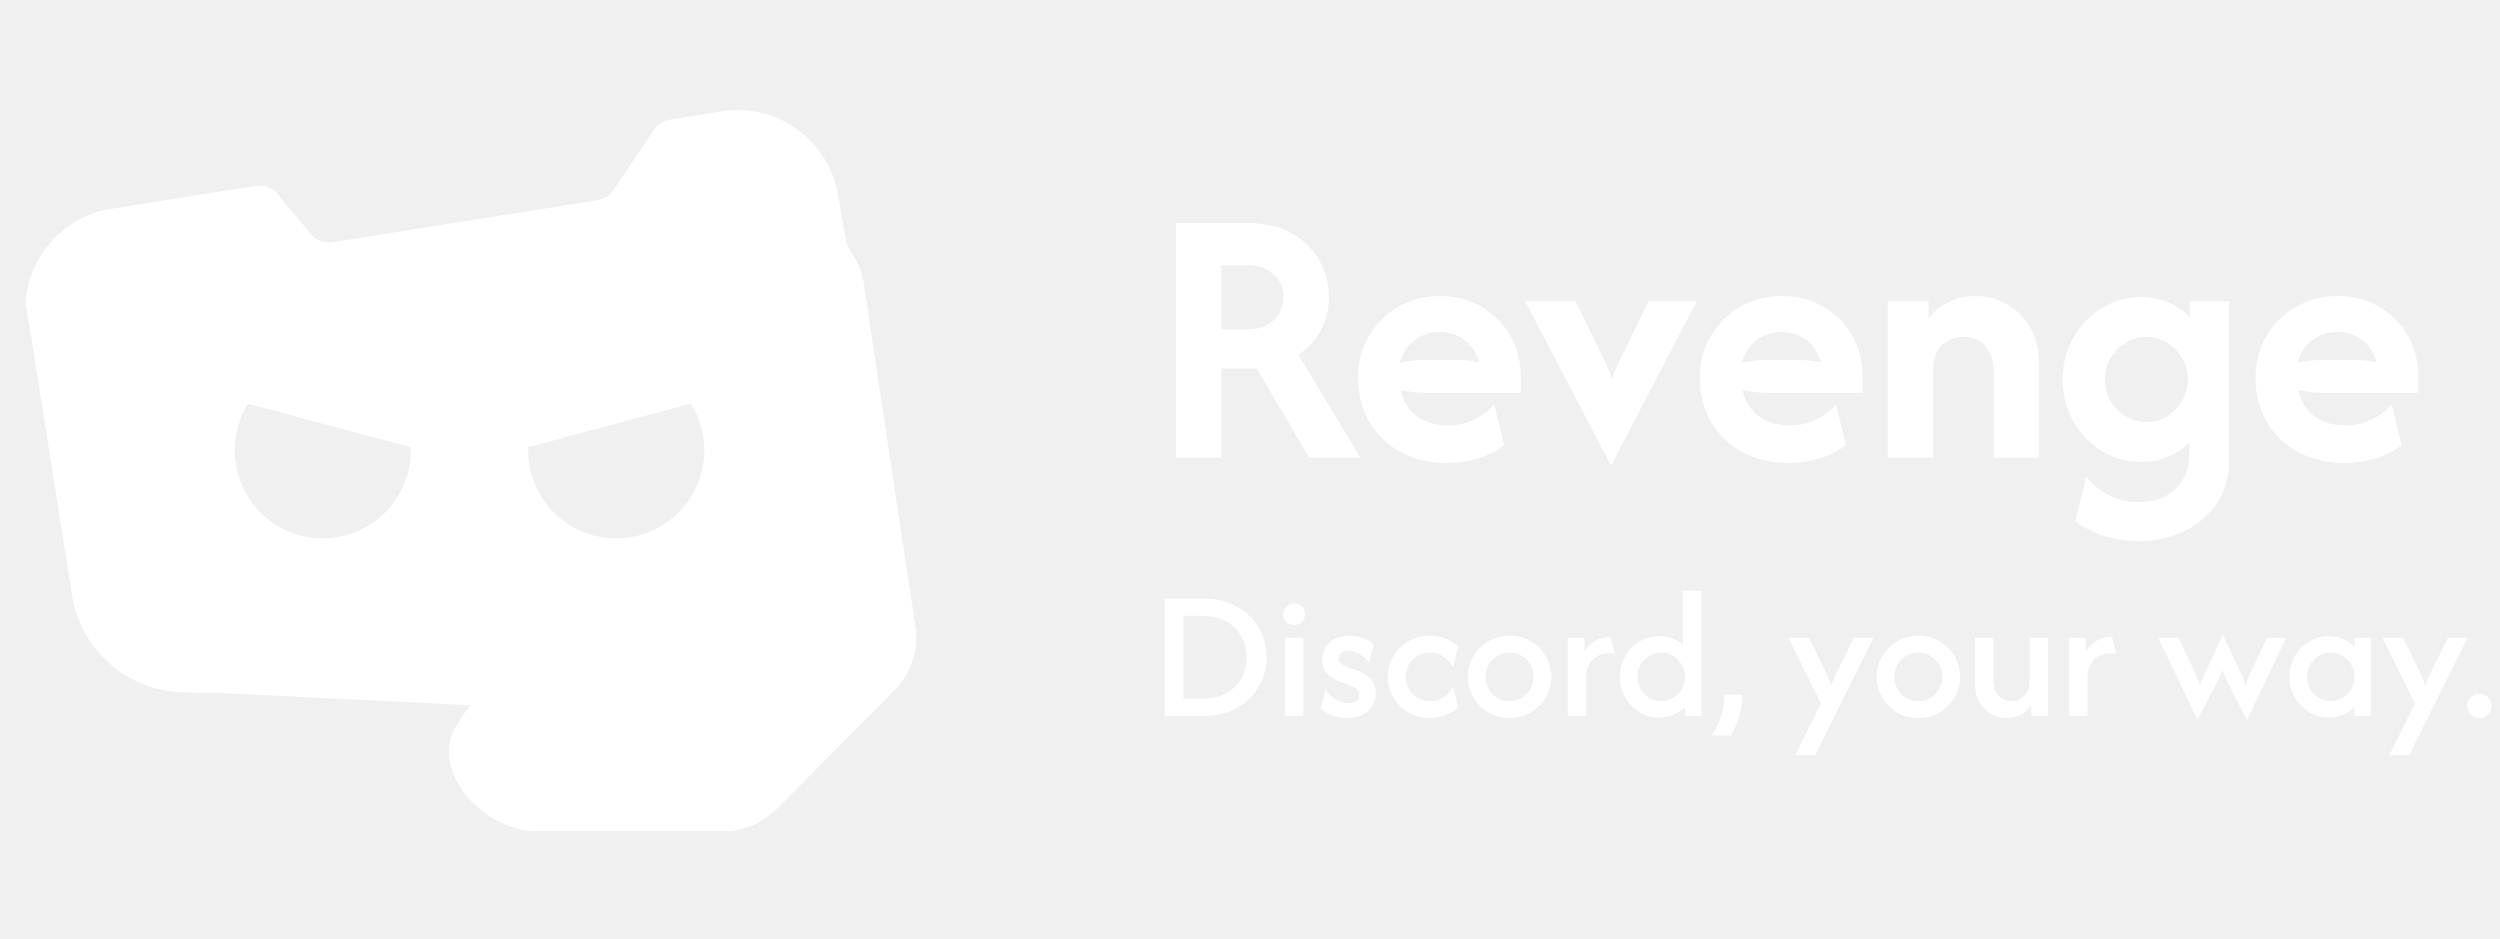
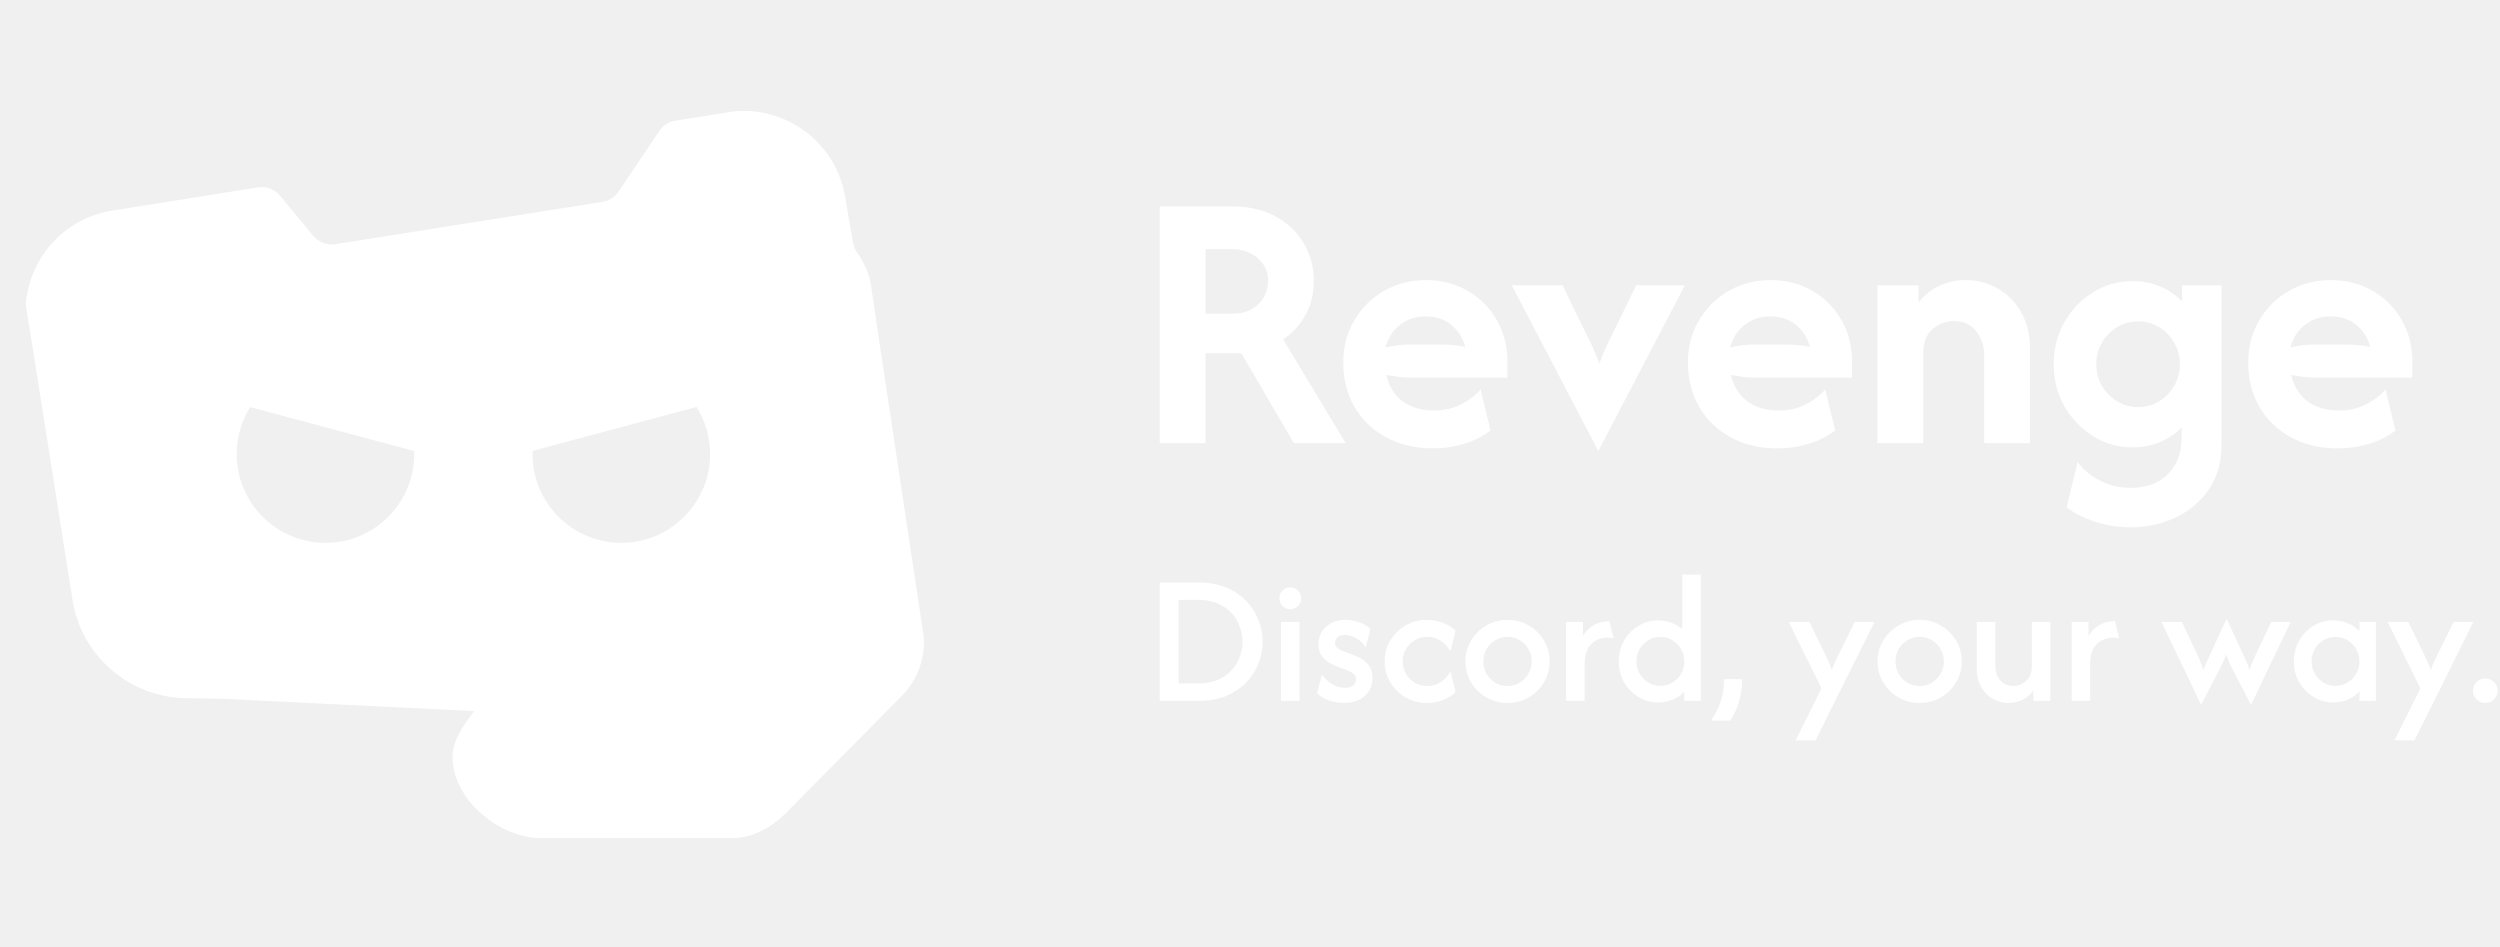
- <svg xmlns="http://www.w3.org/2000/svg" width="852" height="320" viewBox="0 0 852 320" fill="none">
+ <svg xmlns="http://www.w3.org/2000/svg" width="845" height="320" viewBox="0 0 845 320" fill="none">
  <path fill-rule="evenodd" clip-rule="evenodd" d="M9.27 99H294.723L312.234 215.273C312.723 222.597 310.021 229.993 304.839 235.184L265.514 274.935C260.741 279.717 254.27 283.273 247.514 283.273H182.786C168.723 283.273 152.981 270.126 152.981 256.073V255.61C152.981 250.056 156.895 244.851 160.088 240.605L160.088 240.605L160.288 240.339L75.994 236.224C73.994 236.135 69.008 236.055 62.99 235.984C43.523 235.762 27.114 221.37 24.403 202.09L8.75 103.006C8.847 101.648 9.022 100.311 9.27 99ZM84.546 137.592L139.983 152.446C139.994 152.788 140 153.132 140 153.477C140 170.045 126.568 183.477 110 183.477C93.431 183.477 80 170.045 80 153.477C80 147.643 81.665 142.198 84.546 137.592ZM180.019 152.4L235.429 137.553C238.325 142.168 240 147.627 240 153.477C240 170.045 226.568 183.477 210 183.477C193.431 183.477 180 170.045 180 153.477C180 153.116 180.006 152.757 180.019 152.4Z" fill="white" />
  <path fill-rule="evenodd" clip-rule="evenodd" d="M288.328 82.026C288.569 83.419 289.198 84.707 290.018 85.859C292.71 89.642 294.372 94.078 294.688 98.766L295.899 106.809C296.628 111.647 292.881 116 287.988 116H17.638C13.702 116 10.35 113.136 9.736 109.248L8.893 103.911C8.798 103.31 8.768 102.697 8.827 102.091C10.427 85.735 23.304 72.671 39.728 70.908L87.186 63.328C89.977 62.882 92.797 63.943 94.603 66.118L105.915 79.743C107.719 81.915 110.533 82.976 113.322 82.534L203.656 68.227C205.851 67.879 207.802 66.635 209.042 64.791L222.878 44.23C224.116 42.389 226.063 41.146 228.253 40.796L247.639 37.699C265.683 35.77 282.181 48.037 285.523 65.868L288.328 82.026Z" fill="white" />
-   <path d="M400.8 156V76H425.244C431.052 76 436 77.156 440.089 79.467C444.237 81.778 447.407 84.859 449.6 88.711C451.793 92.504 452.889 96.681 452.889 101.244C452.889 105.393 451.97 109.156 450.133 112.533C448.356 115.911 445.807 118.696 442.489 120.889L463.644 156H446.133L428.356 125.6H416.267V156H400.8ZM416.267 112.267H424.889C427.793 112.267 430.163 111.733 432 110.667C433.837 109.541 435.2 108.148 436.089 106.489C436.978 104.77 437.422 103.022 437.422 101.244C437.422 98.104 436.267 95.526 433.956 93.511C431.644 91.437 428.622 90.4 424.889 90.4H416.267V112.267ZM493.136 157.778C487.151 157.778 481.877 156.533 477.314 154.044C472.751 151.556 469.195 148.148 466.647 143.822C464.099 139.437 462.825 134.43 462.825 128.8C462.825 123.407 464.069 118.637 466.558 114.489C469.047 110.281 472.395 106.963 476.603 104.533C480.869 102.104 485.581 100.889 490.736 100.889C496.01 100.889 500.721 102.104 504.869 104.533C509.018 106.904 512.277 110.163 514.647 114.311C517.077 118.459 518.292 123.17 518.292 128.444V133.867H485.758C484.277 133.867 482.855 133.778 481.492 133.6C480.129 133.422 478.766 133.215 477.403 132.978C478.114 136.533 479.862 139.437 482.647 141.689C485.492 143.881 489.106 144.978 493.492 144.978C496.869 144.978 499.892 144.296 502.558 142.933C505.284 141.57 507.506 139.881 509.225 137.867L512.603 151.733C509.936 153.748 506.914 155.259 503.536 156.267C500.218 157.274 496.751 157.778 493.136 157.778ZM477.047 123.644C480.01 122.993 482.914 122.667 485.758 122.667H495.181C496.84 122.667 498.41 122.726 499.892 122.844C501.373 122.963 502.766 123.17 504.069 123.467C503.181 120.267 501.551 117.748 499.181 115.911C496.869 114.074 493.995 113.156 490.558 113.156C487.299 113.156 484.455 114.104 482.025 116C479.655 117.837 477.995 120.385 477.047 123.644ZM549.028 158.667L519.783 102.667H536.939L545.294 119.822C546.065 121.304 546.776 122.785 547.428 124.267C548.08 125.689 548.731 127.319 549.383 129.156C550.035 127.319 550.687 125.689 551.339 124.267C551.991 122.785 552.702 121.304 553.472 119.822L561.828 102.667H578.272L549.028 158.667ZM609.636 157.778C603.651 157.778 598.377 156.533 593.814 154.044C589.251 151.556 585.695 148.148 583.147 143.822C580.599 139.437 579.325 134.43 579.325 128.8C579.325 123.407 580.569 118.637 583.058 114.489C585.547 110.281 588.895 106.963 593.103 104.533C597.369 102.104 602.081 100.889 607.236 100.889C612.51 100.889 617.221 102.104 621.369 104.533C625.518 106.904 628.777 110.163 631.147 114.311C633.577 118.459 634.792 123.17 634.792 128.444V133.867H602.258C600.777 133.867 599.355 133.778 597.992 133.6C596.629 133.422 595.266 133.215 593.903 132.978C594.614 136.533 596.362 139.437 599.147 141.689C601.992 143.881 605.606 144.978 609.992 144.978C613.369 144.978 616.392 144.296 619.058 142.933C621.784 141.57 624.006 139.881 625.725 137.867L629.103 151.733C626.436 153.748 623.414 155.259 620.036 156.267C616.718 157.274 613.251 157.778 609.636 157.778ZM593.547 123.644C596.51 122.993 599.414 122.667 602.258 122.667H611.681C613.34 122.667 614.91 122.726 616.392 122.844C617.873 122.963 619.266 123.17 620.569 123.467C619.681 120.267 618.051 117.748 615.681 115.911C613.369 114.074 610.495 113.156 607.058 113.156C603.799 113.156 600.955 114.104 598.525 116C596.155 117.837 594.495 120.385 593.547 123.644ZM643.367 156V102.667H657.233V108.533C659.13 106.044 661.47 104.148 664.256 102.844C667.041 101.541 670.033 100.889 673.233 100.889C677.026 100.889 680.552 101.807 683.811 103.644C687.13 105.422 689.796 108.059 691.811 111.556C693.885 114.993 694.922 119.17 694.922 124.089V156H679.456V126.133C679.456 123.17 678.567 120.533 676.789 118.222C675.011 115.911 672.463 114.756 669.144 114.756C666.478 114.756 664.078 115.674 661.944 117.511C659.87 119.289 658.833 122.104 658.833 125.956V156H643.367ZM728.906 184.444C724.757 184.444 720.787 183.822 716.994 182.578C713.261 181.393 710.031 179.763 707.306 177.689L711.039 162.4C712.935 164.948 715.424 167.022 718.506 168.622C721.587 170.281 725.054 171.111 728.906 171.111C734.357 171.111 738.594 169.541 741.617 166.4C744.639 163.319 746.15 159.348 746.15 154.489V150.756C744.135 152.83 741.706 154.459 738.861 155.644C736.076 156.83 732.994 157.422 729.617 157.422C724.698 157.422 720.224 156.148 716.194 153.6C712.165 151.052 708.935 147.674 706.506 143.467C704.135 139.2 702.95 134.489 702.95 129.333C702.95 124.178 704.135 119.467 706.506 115.2C708.935 110.933 712.165 107.556 716.194 105.067C720.224 102.519 724.698 101.244 729.617 101.244C733.054 101.244 736.194 101.867 739.039 103.111C741.883 104.296 744.313 105.956 746.328 108.089V102.667H759.661V156.711C759.661 162.519 758.239 167.496 755.394 171.644C752.55 175.793 748.787 178.963 744.106 181.156C739.424 183.348 734.357 184.444 728.906 184.444ZM731.483 143.822C734.091 143.822 736.461 143.17 738.594 141.867C740.728 140.563 742.417 138.815 743.661 136.622C744.965 134.43 745.617 132 745.617 129.333C745.617 126.667 744.965 124.237 743.661 122.044C742.417 119.852 740.728 118.104 738.594 116.8C736.461 115.496 734.091 114.844 731.483 114.844C728.876 114.844 726.506 115.496 724.372 116.8C722.239 118.104 720.52 119.852 719.217 122.044C717.972 124.237 717.35 126.667 717.35 129.333C717.35 132 717.972 134.43 719.217 136.622C720.52 138.815 722.239 140.563 724.372 141.867C726.506 143.17 728.876 143.822 731.483 143.822ZM799.011 157.778C793.026 157.778 787.752 156.533 783.189 154.044C778.626 151.556 775.07 148.148 772.522 143.822C769.974 139.437 768.7 134.43 768.7 128.8C768.7 123.407 769.944 118.637 772.433 114.489C774.922 110.281 778.27 106.963 782.478 104.533C786.744 102.104 791.456 100.889 796.611 100.889C801.885 100.889 806.596 102.104 810.744 104.533C814.893 106.904 818.152 110.163 820.522 114.311C822.952 118.459 824.167 123.17 824.167 128.444V133.867H791.633C790.152 133.867 788.73 133.778 787.367 133.6C786.004 133.422 784.641 133.215 783.278 132.978C783.989 136.533 785.737 139.437 788.522 141.689C791.367 143.881 794.981 144.978 799.367 144.978C802.744 144.978 805.767 144.296 808.433 142.933C811.159 141.57 813.381 139.881 815.1 137.867L818.478 151.733C815.811 153.748 812.789 155.259 809.411 156.267C806.093 157.274 802.626 157.778 799.011 157.778ZM782.922 123.644C785.885 122.993 788.789 122.667 791.633 122.667H801.056C802.715 122.667 804.285 122.726 805.767 122.844C807.248 122.963 808.641 123.17 809.944 123.467C809.056 120.267 807.426 117.748 805.056 115.911C802.744 114.074 799.87 113.156 796.433 113.156C793.174 113.156 790.33 114.104 787.9 116C785.53 117.837 783.87 120.385 782.922 123.644Z" fill="white" />
-   <path d="M396.933 244V204H410.267C413.674 204 416.696 204.563 419.333 205.689C422 206.785 424.252 208.281 426.089 210.178C427.926 212.044 429.319 214.178 430.267 216.578C431.215 218.978 431.689 221.452 431.689 224C431.689 226.548 431.215 229.022 430.267 231.422C429.319 233.822 427.926 235.97 426.089 237.867C424.252 239.733 422 241.23 419.333 242.356C416.696 243.452 413.674 244 410.267 244H396.933ZM403.333 238.133H409.644C412.311 238.133 414.593 237.733 416.489 236.933C418.415 236.104 420 235.007 421.244 233.644C422.489 232.281 423.407 230.77 424 229.111C424.593 227.422 424.889 225.719 424.889 224C424.889 222.281 424.593 220.593 424 218.933C423.407 217.244 422.489 215.719 421.244 214.356C420 212.993 418.415 211.911 416.489 211.111C414.593 210.281 412.311 209.867 409.644 209.867H403.333V238.133ZM437.894 244V217.333H444.161V244H437.894ZM441.05 213.022C440.013 213.022 439.139 212.667 438.428 211.956C437.717 211.215 437.361 210.341 437.361 209.333C437.361 208.267 437.717 207.393 438.428 206.711C439.169 206 440.043 205.644 441.05 205.644C442.117 205.644 442.991 206 443.672 206.711C444.383 207.422 444.739 208.296 444.739 209.333C444.739 210.37 444.383 211.244 443.672 211.956C442.961 212.667 442.087 213.022 441.05 213.022ZM459.235 244.711C457.635 244.711 455.975 244.444 454.257 243.911C452.568 243.348 451.19 242.504 450.124 241.378L451.724 235.111C452.583 236.385 453.724 237.452 455.146 238.311C456.568 239.17 458.05 239.6 459.59 239.6C460.864 239.6 461.798 239.319 462.39 238.756C462.983 238.193 463.279 237.511 463.279 236.711C463.279 235.822 462.968 235.17 462.346 234.756C461.724 234.311 461.131 233.985 460.568 233.778L456.879 232.4C456.138 232.104 455.264 231.689 454.257 231.156C453.279 230.593 452.42 229.807 451.679 228.8C450.938 227.793 450.568 226.474 450.568 224.844C450.568 223.363 450.924 222 451.635 220.756C452.375 219.511 453.427 218.519 454.79 217.778C456.153 217.007 457.783 216.622 459.679 216.622C461.309 216.622 462.894 216.904 464.435 217.467C466.005 218.03 467.235 218.785 468.124 219.733L466.568 225.911C465.709 224.607 464.627 223.585 463.324 222.844C462.05 222.104 460.775 221.733 459.501 221.733C458.405 221.733 457.575 222 457.012 222.533C456.45 223.067 456.168 223.689 456.168 224.4C456.168 224.933 456.361 225.437 456.746 225.911C457.131 226.356 457.753 226.741 458.613 227.067L462.124 228.4C462.953 228.696 463.887 229.126 464.924 229.689C465.99 230.252 466.909 231.052 467.679 232.089C468.45 233.126 468.835 234.533 468.835 236.311C468.835 238.8 467.931 240.83 466.124 242.4C464.346 243.941 462.05 244.711 459.235 244.711ZM487.204 244.711C484.567 244.711 482.167 244.089 480.004 242.844C477.841 241.57 476.123 239.867 474.849 237.733C473.575 235.6 472.938 233.244 472.938 230.667C472.938 228.059 473.575 225.704 474.849 223.6C476.123 221.467 477.841 219.778 480.004 218.533C482.167 217.259 484.567 216.622 487.204 216.622C489.071 216.622 490.834 216.948 492.493 217.6C494.182 218.222 495.663 219.111 496.938 220.267L495.204 227.244C494.463 225.911 493.412 224.77 492.049 223.822C490.686 222.844 489.115 222.356 487.337 222.356C485.797 222.356 484.389 222.741 483.115 223.511C481.871 224.252 480.878 225.244 480.137 226.489C479.426 227.733 479.071 229.126 479.071 230.667C479.071 232.178 479.426 233.57 480.137 234.844C480.878 236.089 481.871 237.096 483.115 237.867C484.389 238.607 485.797 238.978 487.337 238.978C489.115 238.978 490.686 238.504 492.049 237.556C493.412 236.607 494.463 235.452 495.204 234.089L496.938 241.067C495.663 242.222 494.182 243.126 492.493 243.778C490.834 244.4 489.071 244.711 487.204 244.711ZM514.472 244.711C511.865 244.711 509.48 244.089 507.317 242.844C505.154 241.57 503.435 239.867 502.161 237.733C500.887 235.6 500.25 233.244 500.25 230.667C500.25 228.059 500.887 225.704 502.161 223.6C503.435 221.467 505.154 219.778 507.317 218.533C509.48 217.259 511.865 216.622 514.472 216.622C517.109 216.622 519.494 217.259 521.628 218.533C523.791 219.778 525.509 221.467 526.783 223.6C528.057 225.704 528.694 228.059 528.694 230.667C528.694 233.244 528.057 235.6 526.783 237.733C525.509 239.867 523.791 241.57 521.628 242.844C519.494 244.089 517.109 244.711 514.472 244.711ZM514.472 238.978C515.983 238.978 517.361 238.607 518.606 237.867C519.85 237.096 520.828 236.089 521.539 234.844C522.28 233.6 522.65 232.207 522.65 230.667C522.65 229.126 522.28 227.733 521.539 226.489C520.828 225.244 519.85 224.252 518.606 223.511C517.361 222.741 515.983 222.356 514.472 222.356C512.961 222.356 511.583 222.741 510.339 223.511C509.094 224.252 508.102 225.244 507.361 226.489C506.65 227.733 506.294 229.126 506.294 230.667C506.294 232.207 506.65 233.6 507.361 234.844C508.102 236.089 509.08 237.096 510.294 237.867C511.539 238.607 512.931 238.978 514.472 238.978ZM534.288 244V217.333H539.976V222.044C540.925 220.504 542.139 219.289 543.621 218.4C545.102 217.511 546.865 217.067 548.91 217.067L550.332 222.889C549.769 222.711 549.132 222.622 548.421 222.622C546.05 222.622 544.139 223.378 542.688 224.889C541.265 226.4 540.554 228.563 540.554 231.378V244H534.288ZM565.396 244.533C562.937 244.533 560.7 243.911 558.685 242.667C556.67 241.422 555.055 239.748 553.84 237.644C552.655 235.541 552.062 233.215 552.062 230.667C552.062 228.119 552.655 225.793 553.84 223.689C555.055 221.585 556.67 219.911 558.685 218.667C560.7 217.422 562.937 216.8 565.396 216.8C566.966 216.8 568.433 217.067 569.796 217.6C571.188 218.104 572.433 218.815 573.529 219.733V201.333H579.796V244H574.24V240.933C573.144 242.059 571.825 242.948 570.285 243.6C568.774 244.222 567.144 244.533 565.396 244.533ZM566.151 238.933C567.633 238.933 568.981 238.563 570.196 237.822C571.44 237.081 572.418 236.089 573.129 234.844C573.87 233.6 574.24 232.207 574.24 230.667C574.24 229.156 573.87 227.778 573.129 226.533C572.418 225.259 571.455 224.252 570.24 223.511C569.025 222.77 567.663 222.4 566.151 222.4C564.67 222.4 563.307 222.77 562.062 223.511C560.848 224.252 559.87 225.244 559.129 226.489C558.418 227.733 558.062 229.126 558.062 230.667C558.062 232.178 558.418 233.57 559.129 234.844C559.87 236.089 560.848 237.081 562.062 237.822C563.277 238.563 564.64 238.933 566.151 238.933ZM583.197 250.667C584.501 248.919 585.568 246.889 586.397 244.578C587.227 242.296 587.642 239.659 587.642 236.667H593.775C593.775 239.304 593.434 241.793 592.753 244.133C592.071 246.504 591.079 248.681 589.775 250.667H583.197ZM611.836 257.333L620.592 239.778L609.525 217.333H616.503L621.703 228C622.177 228.948 622.606 229.867 622.992 230.756C623.377 231.615 623.747 232.563 624.103 233.6C624.458 232.563 624.829 231.615 625.214 230.756C625.629 229.867 626.073 228.948 626.547 228L631.836 217.333H638.503L618.592 257.333H611.836ZM653.785 244.711C651.177 244.711 648.792 244.089 646.629 242.844C644.466 241.57 642.748 239.867 641.474 237.733C640.2 235.6 639.562 233.244 639.562 230.667C639.562 228.059 640.2 225.704 641.474 223.6C642.748 221.467 644.466 219.778 646.629 218.533C648.792 217.259 651.177 216.622 653.785 216.622C656.422 216.622 658.807 217.259 660.94 218.533C663.103 219.778 664.822 221.467 666.096 223.6C667.37 225.704 668.007 228.059 668.007 230.667C668.007 233.244 667.37 235.6 666.096 237.733C664.822 239.867 663.103 241.57 660.94 242.844C658.807 244.089 656.422 244.711 653.785 244.711ZM653.785 238.978C655.296 238.978 656.674 238.607 657.918 237.867C659.163 237.096 660.14 236.089 660.851 234.844C661.592 233.6 661.963 232.207 661.963 230.667C661.963 229.126 661.592 227.733 660.851 226.489C660.14 225.244 659.163 224.252 657.918 223.511C656.674 222.741 655.296 222.356 653.785 222.356C652.274 222.356 650.896 222.741 649.651 223.511C648.407 224.252 647.414 225.244 646.674 226.489C645.963 227.733 645.607 229.126 645.607 230.667C645.607 232.207 645.963 233.6 646.674 234.844C647.414 236.089 648.392 237.096 649.607 237.867C650.851 238.607 652.244 238.978 653.785 238.978ZM683.822 244.711C681.956 244.711 680.207 244.252 678.578 243.333C676.948 242.415 675.615 241.081 674.578 239.333C673.57 237.585 673.067 235.467 673.067 232.978V217.333H679.333V232.133C679.333 233.941 679.867 235.541 680.933 236.933C682.03 238.296 683.556 238.978 685.511 238.978C687.111 238.978 688.533 238.4 689.778 237.244C691.052 236.089 691.689 234.43 691.689 232.267V217.333H697.956V244H692.222V240.444C691.244 241.837 690.015 242.904 688.533 243.644C687.081 244.356 685.511 244.711 683.822 244.711ZM705.163 244V217.333H710.851V222.044C711.8 220.504 713.014 219.289 714.496 218.4C715.977 217.511 717.74 217.067 719.785 217.067L721.207 222.889C720.644 222.711 720.007 222.622 719.296 222.622C716.925 222.622 715.014 223.378 713.562 224.889C712.14 226.4 711.429 228.563 711.429 231.378V244H705.163ZM748.903 245.333L735.525 217.333H742.414L747.169 227.378C747.614 228.296 748.044 229.244 748.458 230.222C748.873 231.17 749.288 232.311 749.703 233.644C750.147 232.341 750.592 231.23 751.036 230.311C751.481 229.393 751.91 228.474 752.325 227.556L757.525 216.267L762.769 227.556C763.184 228.444 763.599 229.348 764.014 230.267C764.458 231.185 764.888 232.311 765.303 233.644C765.718 232.252 766.132 231.096 766.547 230.178C766.992 229.23 767.421 228.296 767.836 227.378L772.636 217.333H779.169L765.792 245.333L760.014 234.267C759.54 233.348 759.081 232.43 758.636 231.511C758.221 230.563 757.792 229.496 757.347 228.311C756.932 229.496 756.503 230.563 756.058 231.511C755.614 232.43 755.14 233.348 754.636 234.267L748.903 245.333ZM793.539 244.533C791.109 244.533 788.887 243.911 786.872 242.667C784.857 241.422 783.243 239.748 782.028 237.644C780.843 235.541 780.25 233.215 780.25 230.667C780.25 228.119 780.843 225.793 782.028 223.689C783.243 221.585 784.857 219.911 786.872 218.667C788.887 217.422 791.109 216.8 793.539 216.8C795.317 216.8 796.961 217.126 798.472 217.778C800.013 218.4 801.331 219.289 802.428 220.444V217.333H807.983V244H802.428V240.889C801.331 242.015 800.013 242.904 798.472 243.556C796.961 244.207 795.317 244.533 793.539 244.533ZM794.339 238.933C795.82 238.933 797.169 238.563 798.383 237.822C799.628 237.081 800.606 236.089 801.317 234.844C802.057 233.6 802.428 232.207 802.428 230.667C802.428 229.156 802.057 227.778 801.317 226.533C800.606 225.259 799.643 224.252 798.428 223.511C797.213 222.77 795.85 222.4 794.339 222.4C792.857 222.4 791.494 222.77 790.25 223.511C789.035 224.252 788.057 225.244 787.317 226.489C786.606 227.733 786.25 229.126 786.25 230.667C786.25 232.178 786.606 233.57 787.317 234.844C788.057 236.089 789.035 237.081 790.25 237.822C791.465 238.563 792.828 238.933 794.339 238.933ZM814.274 257.333L823.029 239.778L811.963 217.333H818.94L824.14 228C824.614 228.948 825.044 229.867 825.429 230.756C825.814 231.615 826.185 232.563 826.54 233.6C826.896 232.563 827.266 231.615 827.651 230.756C828.066 229.867 828.511 228.948 828.985 228L834.274 217.333H840.94L821.029 257.333H814.274ZM844.936 244.711C843.781 244.711 842.803 244.311 842.003 243.511C841.203 242.711 840.803 241.733 840.803 240.578C840.803 239.393 841.203 238.415 842.003 237.644C842.803 236.844 843.781 236.444 844.936 236.444C846.151 236.444 847.144 236.844 847.914 237.644C848.714 238.444 849.114 239.422 849.114 240.578C849.114 241.733 848.714 242.711 847.914 243.511C847.144 244.311 846.151 244.711 844.936 244.711Z" fill="white" />
+   <path d="M392 149.778V69.778H416.444C422.252 69.778 427.2 70.933 431.289 73.245C435.437 75.556 438.607 78.637 440.8 82.489C442.993 86.281 444.089 90.459 444.089 95.022C444.089 99.17 443.17 102.933 441.333 106.311C439.556 109.689 437.007 112.474 433.689 114.667L454.844 149.778H437.333L419.556 119.378H407.467V149.778H392ZM407.467 106.044H416.089C418.993 106.044 421.363 105.511 423.2 104.444C425.037 103.319 426.4 101.926 427.289 100.267C428.178 98.548 428.622 96.8 428.622 95.022C428.622 91.882 427.467 89.304 425.156 87.289C422.844 85.215 419.822 84.178 416.089 84.178H407.467V106.044Z" fill="white" />
+   <path d="M484.336 151.556C478.351 151.556 473.077 150.311 468.514 147.822C463.951 145.333 460.395 141.926 457.847 137.6C455.299 133.215 454.025 128.207 454.025 122.578C454.025 117.185 455.269 112.415 457.758 108.267C460.247 104.059 463.595 100.741 467.803 98.311C472.069 95.882 476.781 94.667 481.936 94.667C487.21 94.667 491.921 95.882 496.069 98.311C500.218 100.682 503.477 103.941 505.847 108.089C508.277 112.237 509.492 116.948 509.492 122.222V127.645H476.958C475.477 127.645 474.055 127.556 472.692 127.378C471.329 127.2 469.966 126.993 468.603 126.756C469.314 130.311 471.062 133.215 473.847 135.467C476.692 137.659 480.306 138.756 484.692 138.756C488.069 138.756 491.092 138.074 493.758 136.711C496.484 135.348 498.706 133.659 500.425 131.645L503.803 145.511C501.136 147.526 498.114 149.037 494.736 150.045C491.418 151.052 487.951 151.556 484.336 151.556ZM468.247 117.422C471.21 116.77 474.114 116.444 476.958 116.444H486.381C488.04 116.444 489.61 116.504 491.092 116.622C492.573 116.741 493.966 116.948 495.269 117.244C494.381 114.044 492.751 111.526 490.381 109.689C488.069 107.852 485.195 106.933 481.758 106.933C478.499 106.933 475.655 107.882 473.225 109.778C470.855 111.615 469.195 114.163 468.247 117.422Z" fill="white" />
+   <path d="M540.228 152.444L510.983 96.445H528.139L536.494 113.6C537.265 115.082 537.976 116.563 538.628 118.044C539.28 119.467 539.931 121.096 540.583 122.933C541.235 121.096 541.887 119.467 542.539 118.044C543.191 116.563 543.902 115.082 544.672 113.6L553.028 96.445H569.472L540.228 152.444Z" fill="white" />
+   <path d="M600.836 151.556C594.851 151.556 589.577 150.311 585.014 147.822C580.451 145.333 576.895 141.926 574.347 137.6C571.799 133.215 570.525 128.207 570.525 122.578C570.525 117.185 571.769 112.415 574.258 108.267C576.747 104.059 580.095 100.741 584.303 98.311C588.569 95.882 593.281 94.667 598.436 94.667C603.71 94.667 608.421 95.882 612.569 98.311C616.718 100.682 619.977 103.941 622.347 108.089C624.777 112.237 625.992 116.948 625.992 122.222V127.645H593.458C591.977 127.645 590.555 127.556 589.192 127.378C587.829 127.2 586.466 126.993 585.103 126.756C585.814 130.311 587.562 133.215 590.347 135.467C593.192 137.659 596.806 138.756 601.192 138.756C604.569 138.756 607.592 138.074 610.258 136.711C612.984 135.348 615.206 133.659 616.925 131.645L620.303 145.511C617.636 147.526 614.614 149.037 611.236 150.045C607.918 151.052 604.451 151.556 600.836 151.556ZM584.747 117.422C587.71 116.77 590.614 116.444 593.458 116.444H602.881C604.54 116.444 606.11 116.504 607.592 116.622C609.073 116.741 610.466 116.948 611.769 117.244C610.881 114.044 609.251 111.526 606.881 109.689C604.569 107.852 601.695 106.933 598.258 106.933C594.999 106.933 592.155 107.882 589.725 109.778C587.355 111.615 585.695 114.163 584.747 117.422Z" fill="white" />
+   <path d="M634.567 149.778V96.445H648.433V102.311C650.33 99.822 652.67 97.926 655.456 96.622C658.241 95.319 661.233 94.667 664.433 94.667C668.226 94.667 671.752 95.585 675.011 97.422C678.33 99.2 680.996 101.837 683.011 105.333C685.085 108.77 686.122 112.948 686.122 117.867V149.778H670.656V119.911C670.656 116.948 669.767 114.311 667.989 112C666.211 109.689 663.663 108.533 660.344 108.533C657.678 108.533 655.278 109.452 653.144 111.289C651.07 113.067 650.033 115.882 650.033 119.733V149.778H634.567Z" fill="white" />
+   <path d="M720.106 178.222C715.957 178.222 711.987 177.6 708.194 176.356C704.461 175.17 701.231 173.541 698.506 171.467L702.239 156.178C704.135 158.726 706.624 160.8 709.706 162.4C712.787 164.059 716.254 164.889 720.106 164.889C725.557 164.889 729.794 163.319 732.817 160.178C735.839 157.096 737.35 153.126 737.35 148.267V144.533C735.335 146.607 732.906 148.237 730.061 149.422C727.276 150.607 724.194 151.2 720.817 151.2C715.898 151.2 711.424 149.926 707.394 147.378C703.365 144.83 700.135 141.452 697.706 137.244C695.335 132.978 694.15 128.267 694.15 123.111C694.15 117.956 695.335 113.244 697.706 108.978C700.135 104.711 703.365 101.333 707.394 98.844C711.424 96.296 715.898 95.022 720.817 95.022C724.254 95.022 727.394 95.644 730.239 96.889C733.083 98.074 735.513 99.733 737.528 101.867V96.445H750.861V150.489C750.861 156.296 749.439 161.274 746.594 165.422C743.75 169.57 739.987 172.741 735.306 174.933C730.624 177.126 725.557 178.222 720.106 178.222ZM722.683 137.6C725.291 137.6 727.661 136.948 729.794 135.645C731.928 134.341 733.617 132.593 734.861 130.4C736.165 128.207 736.817 125.778 736.817 123.111C736.817 120.444 736.165 118.015 734.861 115.822C733.617 113.63 731.928 111.882 729.794 110.578C727.661 109.274 725.291 108.622 722.683 108.622C720.076 108.622 717.706 109.274 715.572 110.578C713.439 111.882 711.72 113.63 710.417 115.822C709.172 118.015 708.55 120.444 708.55 123.111C708.55 125.778 709.172 128.207 710.417 130.4C711.72 132.593 713.439 134.341 715.572 135.645C717.706 136.948 720.076 137.6 722.683 137.6Z" fill="white" />
+   <path d="M790.211 151.556C784.226 151.556 778.952 150.311 774.389 147.822C769.826 145.333 766.27 141.926 763.722 137.6C761.174 133.215 759.9 128.207 759.9 122.578C759.9 117.185 761.144 112.415 763.633 108.267C766.122 104.059 769.47 100.741 773.678 98.311C777.944 95.882 782.656 94.667 787.811 94.667C793.085 94.667 797.796 95.882 801.944 98.311C806.093 100.682 809.352 103.941 811.722 108.089C814.152 112.237 815.367 116.948 815.367 122.222V127.645H782.833C781.352 127.645 779.93 127.556 778.567 127.378C777.204 127.2 775.841 126.993 774.478 126.756C775.189 130.311 776.937 133.215 779.722 135.467C782.567 137.659 786.181 138.756 790.567 138.756C793.944 138.756 796.967 138.074 799.633 136.711C802.359 135.348 804.581 133.659 806.3 131.645L809.678 145.511C807.011 147.526 803.989 149.037 800.611 150.045C797.293 151.052 793.826 151.556 790.211 151.556ZM774.122 117.422C777.085 116.77 779.989 116.444 782.833 116.444H792.256C793.915 116.444 795.485 116.504 796.967 116.622C798.448 116.741 799.841 116.948 801.144 117.244C800.256 114.044 798.626 111.526 796.256 109.689C793.944 107.852 791.07 106.933 787.633 106.933C784.374 106.933 781.53 107.882 779.1 109.778C776.73 111.615 775.07 114.163 774.122 117.422Z" fill="white" />
+   <path d="M392 236.889V196.889H405.333C408.741 196.889 411.763 197.452 414.4 198.578C417.067 199.674 419.319 201.17 421.156 203.067C422.993 204.933 424.385 207.067 425.333 209.467C426.281 211.867 426.756 214.341 426.756 216.889C426.756 219.437 426.281 221.911 425.333 224.311C424.385 226.711 422.993 228.859 421.156 230.756C419.319 232.622 417.067 234.119 414.4 235.245C411.763 236.341 408.741 236.889 405.333 236.889H392ZM398.4 231.022H404.711C407.378 231.022 409.659 230.622 411.556 229.822C413.481 228.993 415.067 227.896 416.311 226.533C417.556 225.17 418.474 223.659 419.067 222C419.659 220.311 419.956 218.607 419.956 216.889C419.956 215.17 419.659 213.482 419.067 211.822C418.474 210.133 417.556 208.607 416.311 207.245C415.067 205.882 413.481 204.8 411.556 204C409.659 203.17 407.378 202.756 404.711 202.756H398.4V231.022Z" fill="white" />
+   <path d="M432.961 236.889V210.222H439.228V236.889H432.961ZM436.117 205.911C435.08 205.911 434.206 205.556 433.494 204.845C432.783 204.104 432.428 203.23 432.428 202.222C432.428 201.156 432.783 200.282 433.494 199.6C434.235 198.889 435.109 198.533 436.117 198.533C437.183 198.533 438.057 198.889 438.739 199.6C439.45 200.311 439.806 201.185 439.806 202.222C439.806 203.259 439.45 204.133 438.739 204.845C438.028 205.556 437.154 205.911 436.117 205.911Z" fill="white" />
+   <path d="M454.301 237.6C452.701 237.6 451.042 237.333 449.324 236.8C447.635 236.237 446.257 235.393 445.19 234.267L446.79 228C447.65 229.274 448.79 230.341 450.213 231.2C451.635 232.059 453.116 232.489 454.657 232.489C455.931 232.489 456.864 232.207 457.457 231.645C458.05 231.082 458.346 230.4 458.346 229.6C458.346 228.711 458.035 228.059 457.412 227.645C456.79 227.2 456.198 226.874 455.635 226.667L451.946 225.289C451.205 224.993 450.331 224.578 449.324 224.045C448.346 223.482 447.487 222.696 446.746 221.689C446.005 220.682 445.635 219.363 445.635 217.733C445.635 216.252 445.99 214.889 446.701 213.645C447.442 212.4 448.494 211.407 449.857 210.667C451.22 209.896 452.85 209.511 454.746 209.511C456.375 209.511 457.961 209.793 459.501 210.356C461.072 210.919 462.301 211.674 463.19 212.622L461.635 218.8C460.775 217.496 459.694 216.474 458.39 215.733C457.116 214.993 455.842 214.622 454.568 214.622C453.472 214.622 452.642 214.889 452.079 215.422C451.516 215.956 451.235 216.578 451.235 217.289C451.235 217.822 451.427 218.326 451.812 218.8C452.198 219.245 452.82 219.63 453.679 219.956L457.19 221.289C458.02 221.585 458.953 222.015 459.99 222.578C461.057 223.141 461.975 223.941 462.746 224.978C463.516 226.015 463.901 227.422 463.901 229.2C463.901 231.689 462.998 233.719 461.19 235.289C459.412 236.83 457.116 237.6 454.301 237.6Z" fill="white" />
+   <path d="M482.271 237.6C479.634 237.6 477.234 236.978 475.071 235.733C472.908 234.459 471.189 232.756 469.915 230.622C468.641 228.489 468.004 226.133 468.004 223.556C468.004 220.948 468.641 218.593 469.915 216.489C471.189 214.356 472.908 212.667 475.071 211.422C477.234 210.148 479.634 209.511 482.271 209.511C484.138 209.511 485.9 209.837 487.56 210.489C489.249 211.111 490.73 212 492.004 213.156L490.271 220.133C489.53 218.8 488.478 217.659 487.115 216.711C485.752 215.733 484.182 215.245 482.404 215.245C480.863 215.245 479.456 215.63 478.182 216.4C476.938 217.141 475.945 218.133 475.204 219.378C474.493 220.622 474.137 222.015 474.137 223.556C474.137 225.067 474.493 226.459 475.204 227.733C475.945 228.978 476.938 229.985 478.182 230.756C479.456 231.496 480.863 231.867 482.404 231.867C484.182 231.867 485.752 231.393 487.115 230.445C488.478 229.496 489.53 228.341 490.271 226.978L492.004 233.956C490.73 235.111 489.249 236.015 487.56 236.667C485.9 237.289 484.138 237.6 482.271 237.6Z" fill="white" />
+   <path d="M509.539 237.6C506.931 237.6 504.546 236.978 502.383 235.733C500.22 234.459 498.502 232.756 497.228 230.622C495.954 228.489 495.317 226.133 495.317 223.556C495.317 220.948 495.954 218.593 497.228 216.489C498.502 214.356 500.22 212.667 502.383 211.422C504.546 210.148 506.931 209.511 509.539 209.511C512.176 209.511 514.561 210.148 516.694 211.422C518.857 212.667 520.576 214.356 521.85 216.489C523.124 218.593 523.761 220.948 523.761 223.556C523.761 226.133 523.124 228.489 521.85 230.622C520.576 232.756 518.857 234.459 516.694 235.733C514.561 236.978 512.176 237.6 509.539 237.6ZM509.539 231.867C511.05 231.867 512.428 231.496 513.672 230.756C514.917 229.985 515.894 228.978 516.606 227.733C517.346 226.489 517.717 225.096 517.717 223.556C517.717 222.015 517.346 220.622 516.606 219.378C515.894 218.133 514.917 217.141 513.672 216.4C512.428 215.63 511.05 215.245 509.539 215.245C508.028 215.245 506.65 215.63 505.406 216.4C504.161 217.141 503.169 218.133 502.428 219.378C501.717 220.622 501.361 222.015 501.361 223.556C501.361 225.096 501.717 226.489 502.428 227.733C503.169 228.978 504.146 229.985 505.361 230.756C506.606 231.496 507.998 231.867 509.539 231.867Z" fill="white" />
+   <path d="M529.354 236.889V210.222H535.043V214.933C535.991 213.393 537.206 212.178 538.688 211.289C540.169 210.4 541.932 209.956 543.976 209.956L545.399 215.778C544.836 215.6 544.199 215.511 543.488 215.511C541.117 215.511 539.206 216.267 537.754 217.778C536.332 219.289 535.621 221.452 535.621 224.267V236.889H529.354Z" fill="white" />
+   <path d="M560.462 237.422C558.003 237.422 555.766 236.8 553.751 235.556C551.737 234.311 550.122 232.637 548.907 230.533C547.722 228.43 547.129 226.104 547.129 223.556C547.129 221.007 547.722 218.682 548.907 216.578C550.122 214.474 551.737 212.8 553.751 211.556C555.766 210.311 558.003 209.689 560.462 209.689C562.033 209.689 563.5 209.956 564.863 210.489C566.255 210.993 567.5 211.704 568.596 212.622V194.222H574.863V236.889H569.307V233.822C568.211 234.948 566.892 235.837 565.351 236.489C563.84 237.111 562.211 237.422 560.462 237.422ZM561.218 231.822C562.7 231.822 564.048 231.452 565.262 230.711C566.507 229.97 567.485 228.978 568.196 227.733C568.937 226.489 569.307 225.096 569.307 223.556C569.307 222.045 568.937 220.667 568.196 219.422C567.485 218.148 566.522 217.141 565.307 216.4C564.092 215.659 562.729 215.289 561.218 215.289C559.737 215.289 558.374 215.659 557.129 216.4C555.914 217.141 554.937 218.133 554.196 219.378C553.485 220.622 553.129 222.015 553.129 223.556C553.129 225.067 553.485 226.459 554.196 227.733C554.937 228.978 555.914 229.97 557.129 230.711C558.344 231.452 559.707 231.822 561.218 231.822Z" fill="white" />
+   <path d="M578.264 243.556C579.568 241.807 580.634 239.778 581.464 237.467C582.294 235.185 582.708 232.548 582.708 229.556H588.842C588.842 232.193 588.501 234.682 587.819 237.022C587.138 239.393 586.145 241.57 584.842 243.556H578.264Z" fill="white" />
+   <path d="M606.903 250.222L615.658 232.667L604.592 210.222H611.569L616.769 220.889C617.244 221.837 617.673 222.756 618.058 223.645C618.444 224.504 618.814 225.452 619.169 226.489C619.525 225.452 619.895 224.504 620.281 223.645C620.695 222.756 621.14 221.837 621.614 220.889L626.903 210.222H633.569L613.658 250.222H606.903Z" fill="white" />
+   <path d="M648.851 237.6C646.244 237.6 643.859 236.978 641.696 235.733C639.533 234.459 637.814 232.756 636.54 230.622C635.266 228.489 634.629 226.133 634.629 223.556C634.629 220.948 635.266 218.593 636.54 216.489C637.814 214.356 639.533 212.667 641.696 211.422C643.859 210.148 646.244 209.511 648.851 209.511C651.488 209.511 653.874 210.148 656.007 211.422C658.17 212.667 659.888 214.356 661.163 216.489C662.437 218.593 663.074 220.948 663.074 223.556C663.074 226.133 662.437 228.489 661.163 230.622C659.888 232.756 658.17 234.459 656.007 235.733C653.874 236.978 651.488 237.6 648.851 237.6ZM648.851 231.867C650.362 231.867 651.74 231.496 652.985 230.756C654.229 229.985 655.207 228.978 655.918 227.733C656.659 226.489 657.029 225.096 657.029 223.556C657.029 222.015 656.659 220.622 655.918 219.378C655.207 218.133 654.229 217.141 652.985 216.4C651.74 215.63 650.362 215.245 648.851 215.245C647.34 215.245 645.962 215.63 644.718 216.4C643.474 217.141 642.481 218.133 641.74 219.378C641.029 220.622 640.674 222.015 640.674 223.556C640.674 225.096 641.029 226.489 641.74 227.733C642.481 228.978 643.459 229.985 644.674 230.756C645.918 231.496 647.311 231.867 648.851 231.867Z" fill="white" />
+   <path d="M678.889 237.6C677.022 237.6 675.274 237.141 673.644 236.222C672.015 235.304 670.681 233.97 669.644 232.222C668.637 230.474 668.133 228.356 668.133 225.867V210.222H674.4V225.022C674.4 226.83 674.933 228.43 676 229.822C677.096 231.185 678.622 231.867 680.578 231.867C682.178 231.867 683.6 231.289 684.844 230.133C686.119 228.978 686.756 227.319 686.756 225.156V210.222H693.022V236.889H687.289V233.333C686.311 234.726 685.081 235.793 683.6 236.533C682.148 237.245 680.578 237.6 678.889 237.6Z" fill="white" />
+   <path d="M700.229 236.889V210.222H705.918V214.933C706.866 213.393 708.081 212.178 709.562 211.289C711.044 210.4 712.807 209.956 714.851 209.956L716.274 215.778C715.711 215.6 715.074 215.511 714.362 215.511C711.992 215.511 710.081 216.267 708.629 217.778C707.207 219.289 706.496 221.452 706.496 224.267V236.889H700.229Z" fill="white" />
+   <path d="M743.969 238.222L730.592 210.222H737.481L742.236 220.267C742.681 221.185 743.11 222.133 743.525 223.111C743.94 224.059 744.355 225.2 744.769 226.533C745.214 225.23 745.658 224.119 746.103 223.2C746.547 222.282 746.977 221.363 747.392 220.445L752.592 209.156L757.836 220.445C758.251 221.333 758.666 222.237 759.081 223.156C759.525 224.074 759.955 225.2 760.369 226.533C760.784 225.141 761.199 223.985 761.614 223.067C762.058 222.119 762.488 221.185 762.903 220.267L767.703 210.222H774.236L760.858 238.222L755.081 227.156C754.607 226.237 754.147 225.319 753.703 224.4C753.288 223.452 752.858 222.385 752.414 221.2C751.999 222.385 751.569 223.452 751.125 224.4C750.681 225.319 750.206 226.237 749.703 227.156L743.969 238.222Z" fill="white" />
+   <path d="M788.606 237.422C786.176 237.422 783.954 236.8 781.939 235.556C779.924 234.311 778.309 232.637 777.094 230.533C775.909 228.43 775.317 226.104 775.317 223.556C775.317 221.007 775.909 218.682 777.094 216.578C778.309 214.474 779.924 212.8 781.939 211.556C783.954 210.311 786.176 209.689 788.606 209.689C790.383 209.689 792.028 210.015 793.539 210.667C795.08 211.289 796.398 212.178 797.494 213.333V210.222H803.05V236.889H797.494V233.778C796.398 234.904 795.08 235.793 793.539 236.445C792.028 237.096 790.383 237.422 788.606 237.422ZM789.406 231.822C790.887 231.822 792.235 231.452 793.45 230.711C794.694 229.97 795.672 228.978 796.383 227.733C797.124 226.489 797.494 225.096 797.494 223.556C797.494 222.045 797.124 220.667 796.383 219.422C795.672 218.148 794.709 217.141 793.494 216.4C792.28 215.659 790.917 215.289 789.406 215.289C787.924 215.289 786.561 215.659 785.317 216.4C784.102 217.141 783.124 218.133 782.383 219.378C781.672 220.622 781.317 222.015 781.317 223.556C781.317 225.067 781.672 226.459 782.383 227.733C783.124 228.978 784.102 229.97 785.317 230.711C786.531 231.452 787.894 231.822 789.406 231.822Z" fill="white" />
+   <path d="M809.34 250.222L818.096 232.667L807.029 210.222H814.007L819.207 220.889C819.681 221.837 820.111 222.756 820.496 223.645C820.881 224.504 821.251 225.452 821.607 226.489C821.962 225.452 822.333 224.504 822.718 223.645C823.133 222.756 823.577 221.837 824.051 220.889L829.34 210.222H836.007L816.096 250.222H809.34Z" fill="white" />
+   <path d="M840.003 237.6C838.847 237.6 837.869 237.2 837.069 236.4C836.269 235.6 835.869 234.622 835.869 233.467C835.869 232.282 836.269 231.304 837.069 230.533C837.869 229.733 838.847 229.333 840.003 229.333C841.218 229.333 842.21 229.733 842.981 230.533C843.781 231.333 844.181 232.311 844.181 233.467C844.181 234.622 843.781 235.6 842.981 236.4C842.21 237.2 841.218 237.6 840.003 237.6Z" fill="white" />
</svg>
